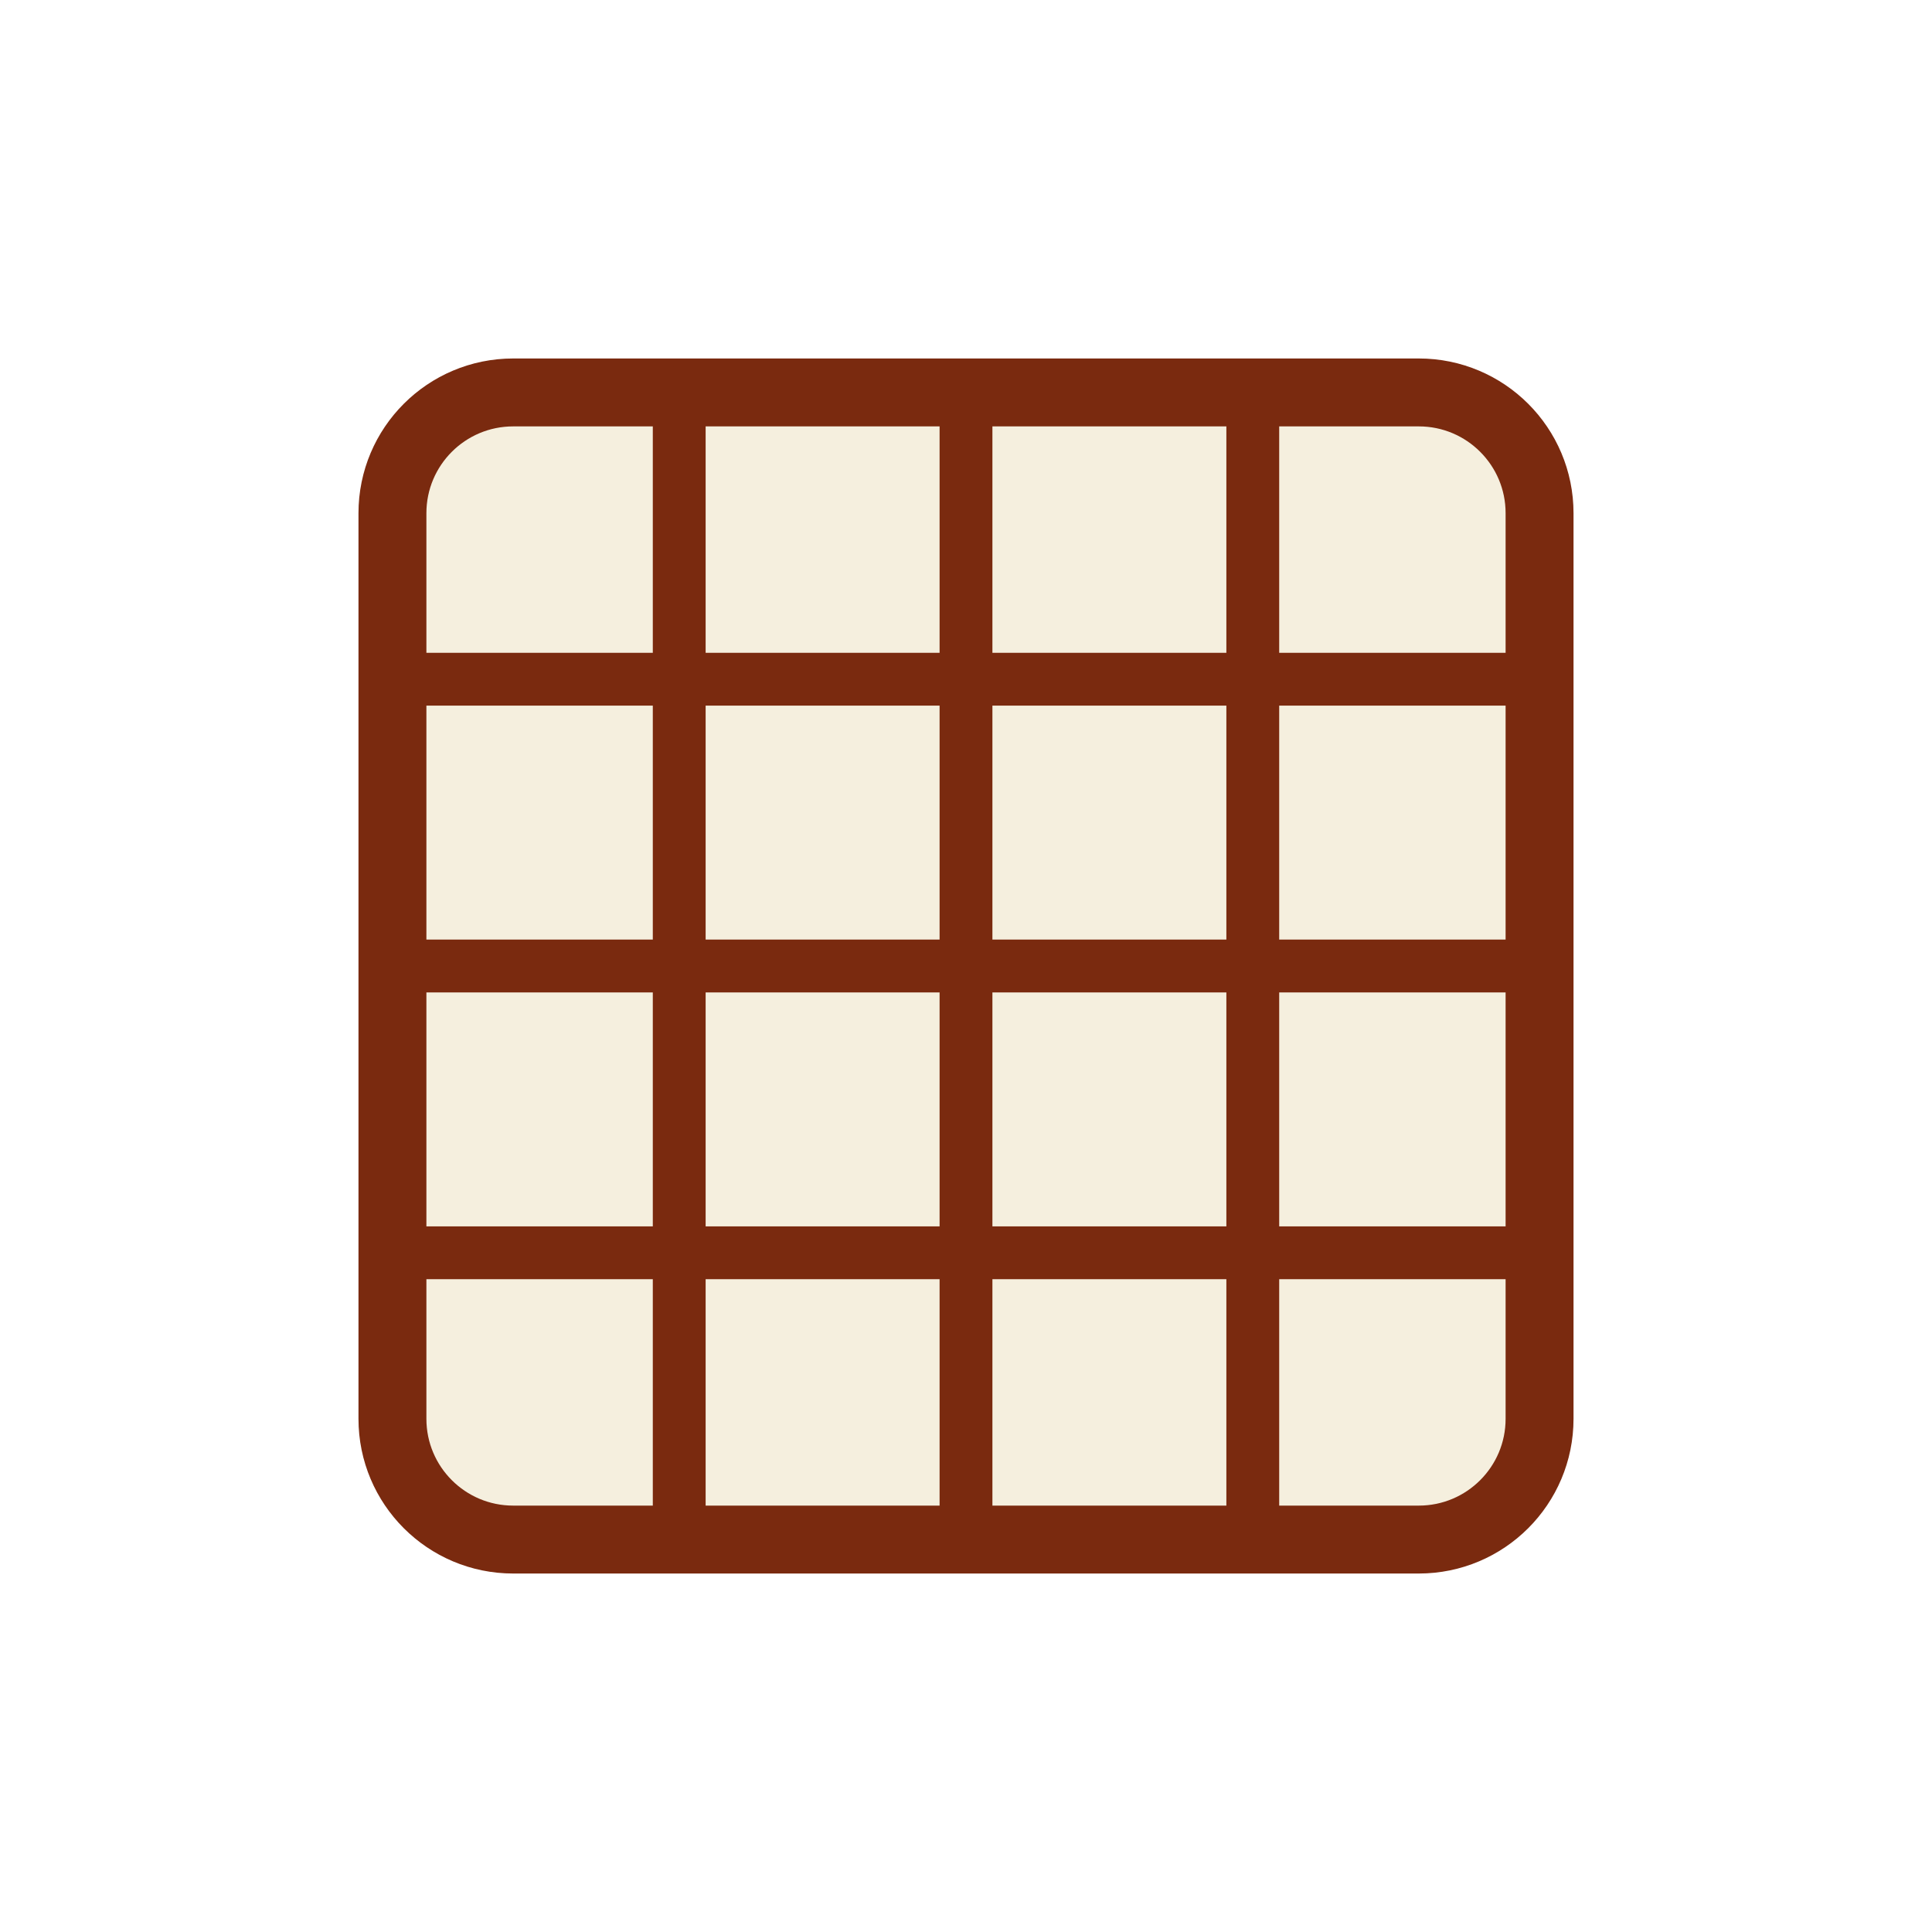
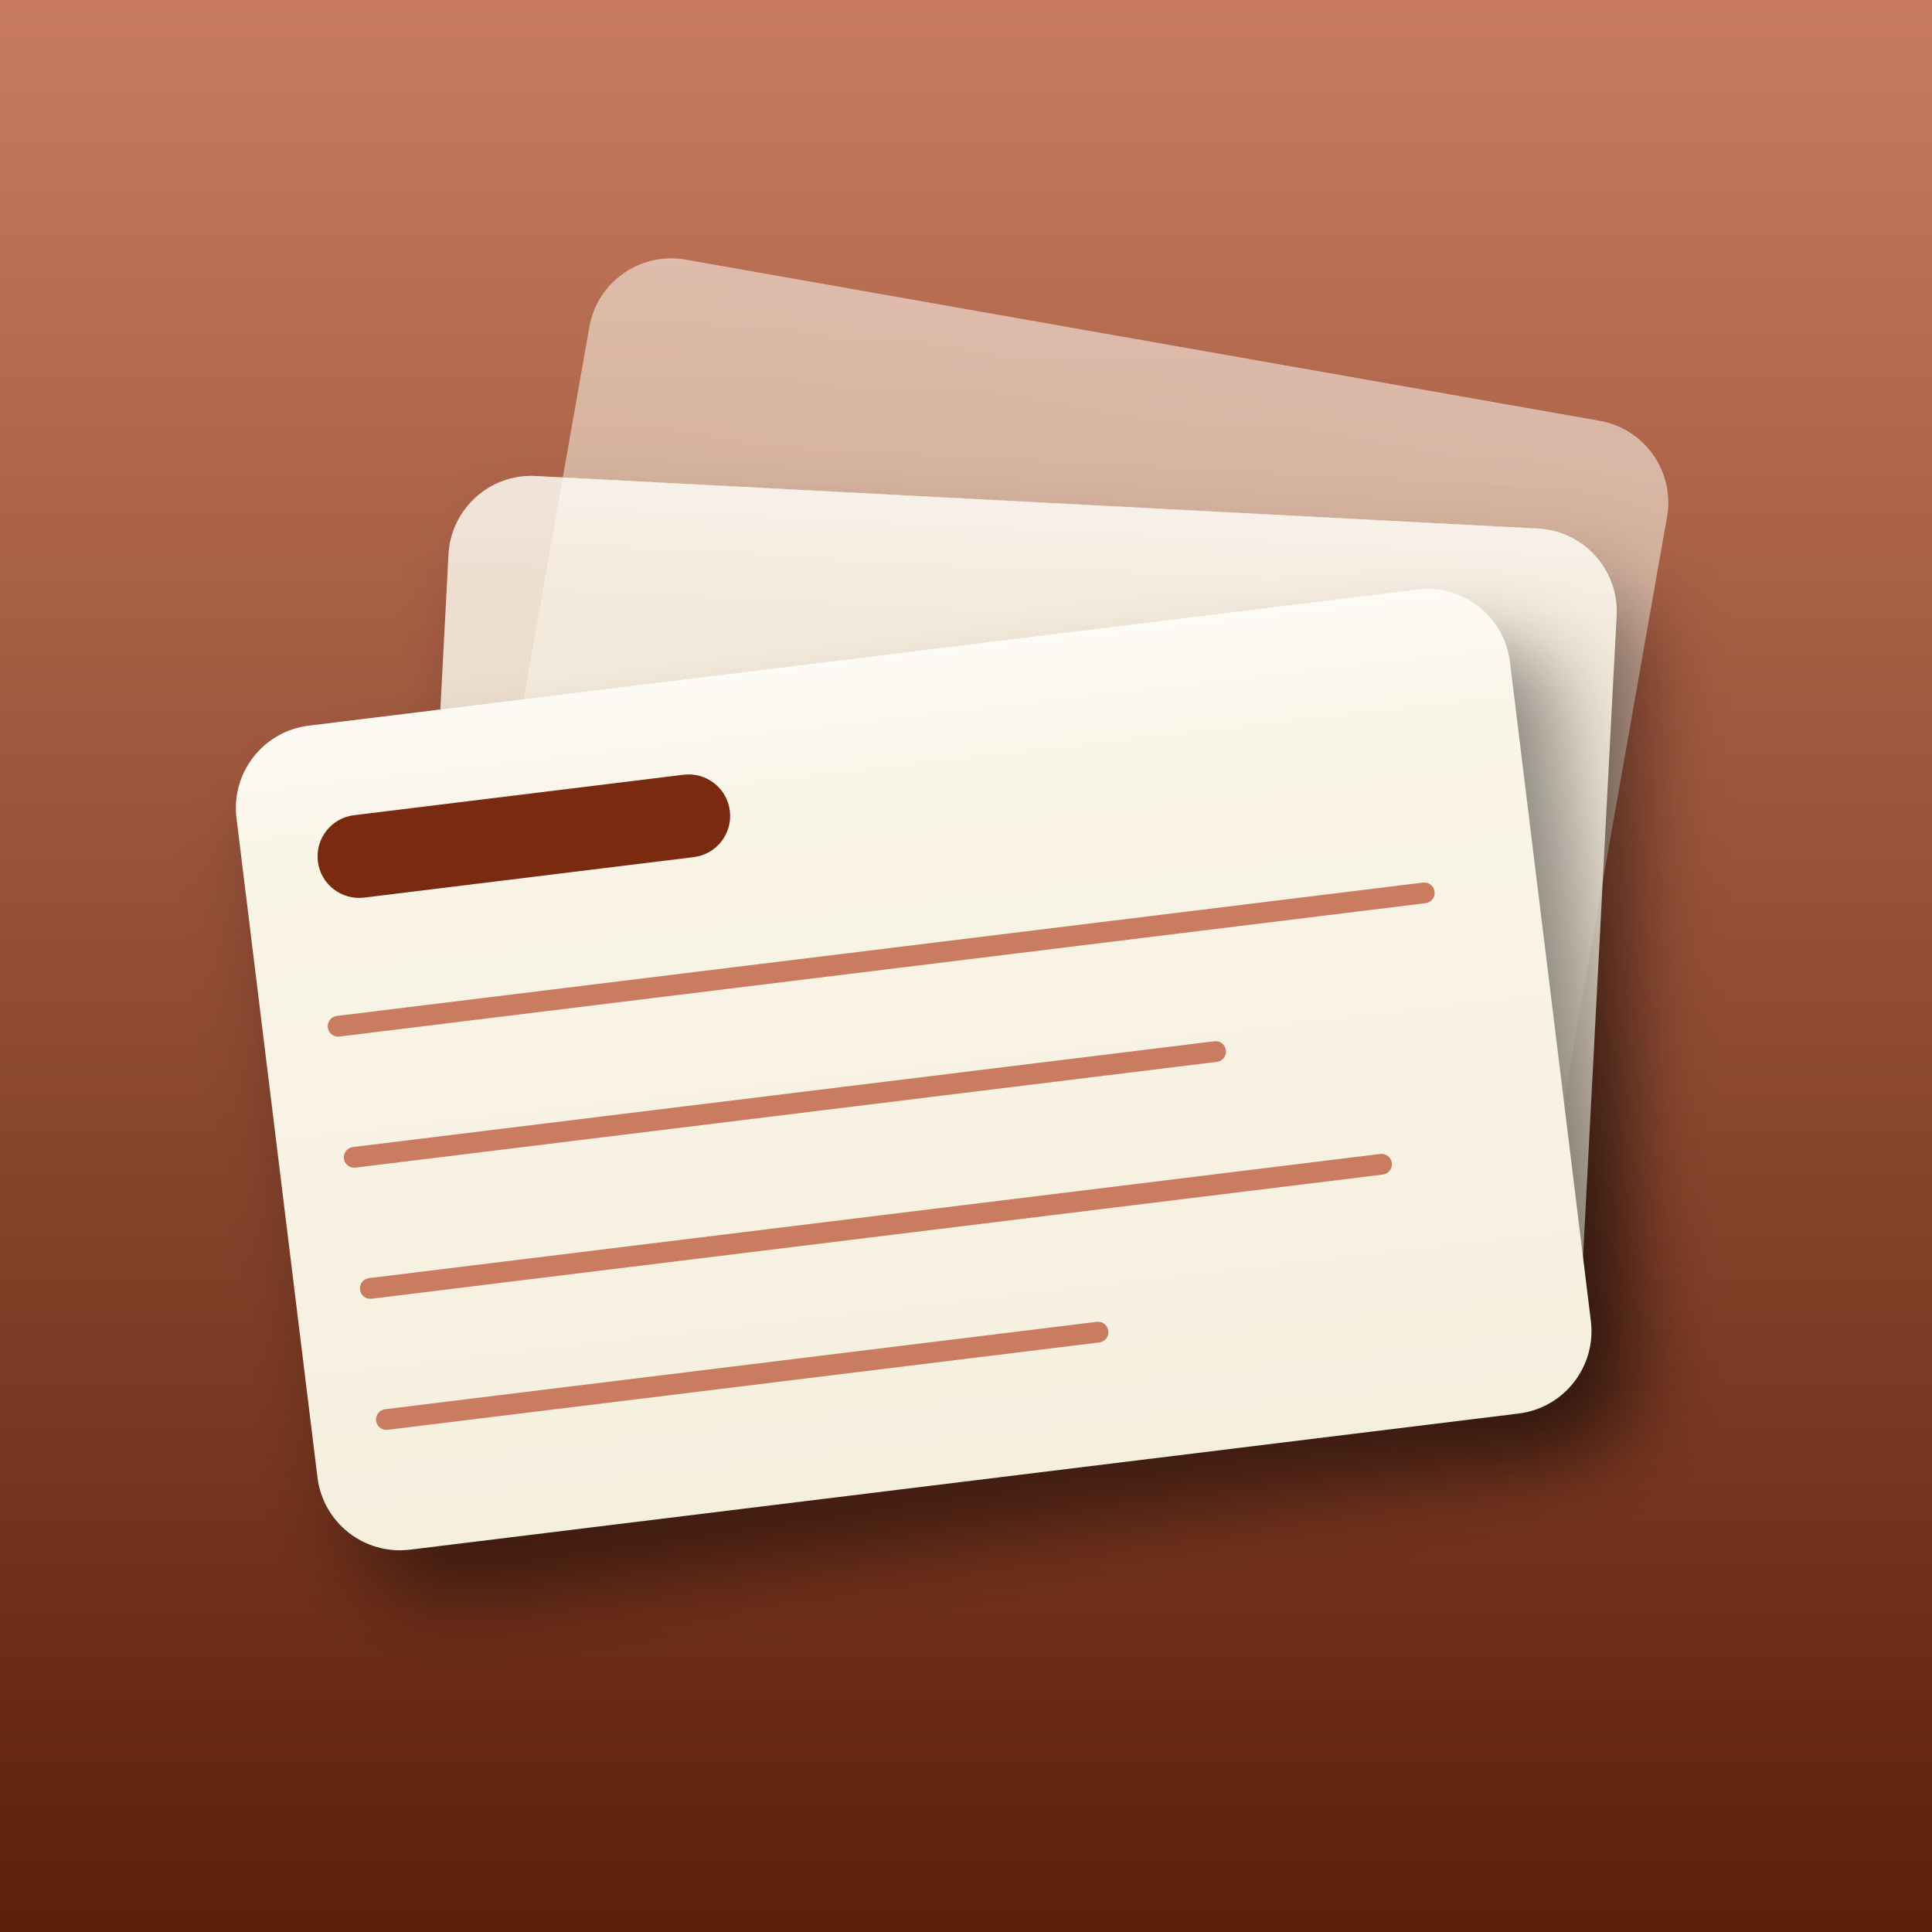
- <svg xmlns="http://www.w3.org/2000/svg" width="256" height="256" viewBox="0 0 256 256" fill="none">
-   <rect x="52" y="52" width="152" height="152" rx="16" stroke="#7a2a0f" stroke-width="9" stroke-linecap="round" fill="#f5efde" />
-   <g stroke="#7a2a0f" stroke-width="7" stroke-linecap="round" fill="none">
-     <line x1="52" y1="90" x2="204" y2="90" />
-     <line x1="52" y1="128" x2="204" y2="128" />
-     <line x1="52" y1="166" x2="204" y2="166" />
-     <line x1="90" y1="52" x2="90" y2="204" />
-     <line x1="128" y1="52" x2="128" y2="204" />
-     <line x1="166" y1="52" x2="166" y2="204" />
+ <svg xmlns="http://www.w3.org/2000/svg" viewBox="0 0 1024 1024">
+   <defs>
+     <linearGradient id="bge" x1="0" y1="0" x2="0" y2="1">
+       <stop offset="0" stop-color="#c97c5f" />
+       <stop offset="1" stop-color="#5b1f0b" />
+     </linearGradient>
+     <linearGradient id="carde" x1="0" y1="0" x2="0" y2="1">
+       <stop offset="0" stop-color="#faf6e9" />
+       <stop offset="1" stop-color="#f5efde" />
+     </linearGradient>
+     <linearGradient id="rime" x1="0" y1="0" x2="0" y2="1">
+       <stop offset="0" stop-color="#ffffff" stop-opacity=".5" />
+       <stop offset=".15" stop-color="#ffffff" stop-opacity="0" />
+     </linearGradient>
+     <filter id="she" x="-30%" y="-30%" width="160%" height="160%">
+       <feGaussianBlur stdDeviation="22" />
+     </filter>
+   </defs>
+   <rect width="1024" height="1024" fill="url(#bge)" />
+   <g transform="translate(320 130) rotate(10)" opacity="0.55">
+     <rect x="0" y="0" width="580" height="400" rx="44" fill="url(#carde)" />
+     <rect x="0" y="0" width="580" height="400" rx="44" fill="url(#rime)" />
+   </g>
+   <g transform="translate(240 250) rotate(3)" opacity="0.85">
+     <rect x="20" y="30" width="620" height="440" rx="44" fill="rgba(0,0,0,.45)" filter="url(#she)" />
+     <rect x="0" y="0" width="620" height="440" rx="44" fill="url(#carde)" />
+     <rect x="0" y="0" width="620" height="440" rx="44" fill="url(#rime)" />
+   </g>
+   <g transform="translate(120 390) rotate(-7)" opacity="1">
+     <rect x="20" y="30" width="680" height="440" rx="44" fill="rgba(0,0,0,.45)" filter="url(#she)" />
+     <rect x="0" y="0" width="680" height="440" rx="44" fill="url(#carde)" />
+     <rect x="0" y="0" width="680" height="440" rx="44" fill="url(#rime)" />
+     <rect x="40" y="50" width="220" height="44" rx="22" fill="#7a2a0f" />
+     <line x1="40" y1="160" x2="620" y2="160" stroke="#c97c5f" stroke-width="11" stroke-linecap="round" />
+     <line x1="40" y1="230" x2="500" y2="230" stroke="#c97c5f" stroke-width="11" stroke-linecap="round" />
+     <line x1="40" y1="300" x2="580" y2="300" stroke="#c97c5f" stroke-width="11" stroke-linecap="round" />
+     <line x1="40" y1="370" x2="420" y2="370" stroke="#c97c5f" stroke-width="11" stroke-linecap="round" />
  </g>
</svg>
